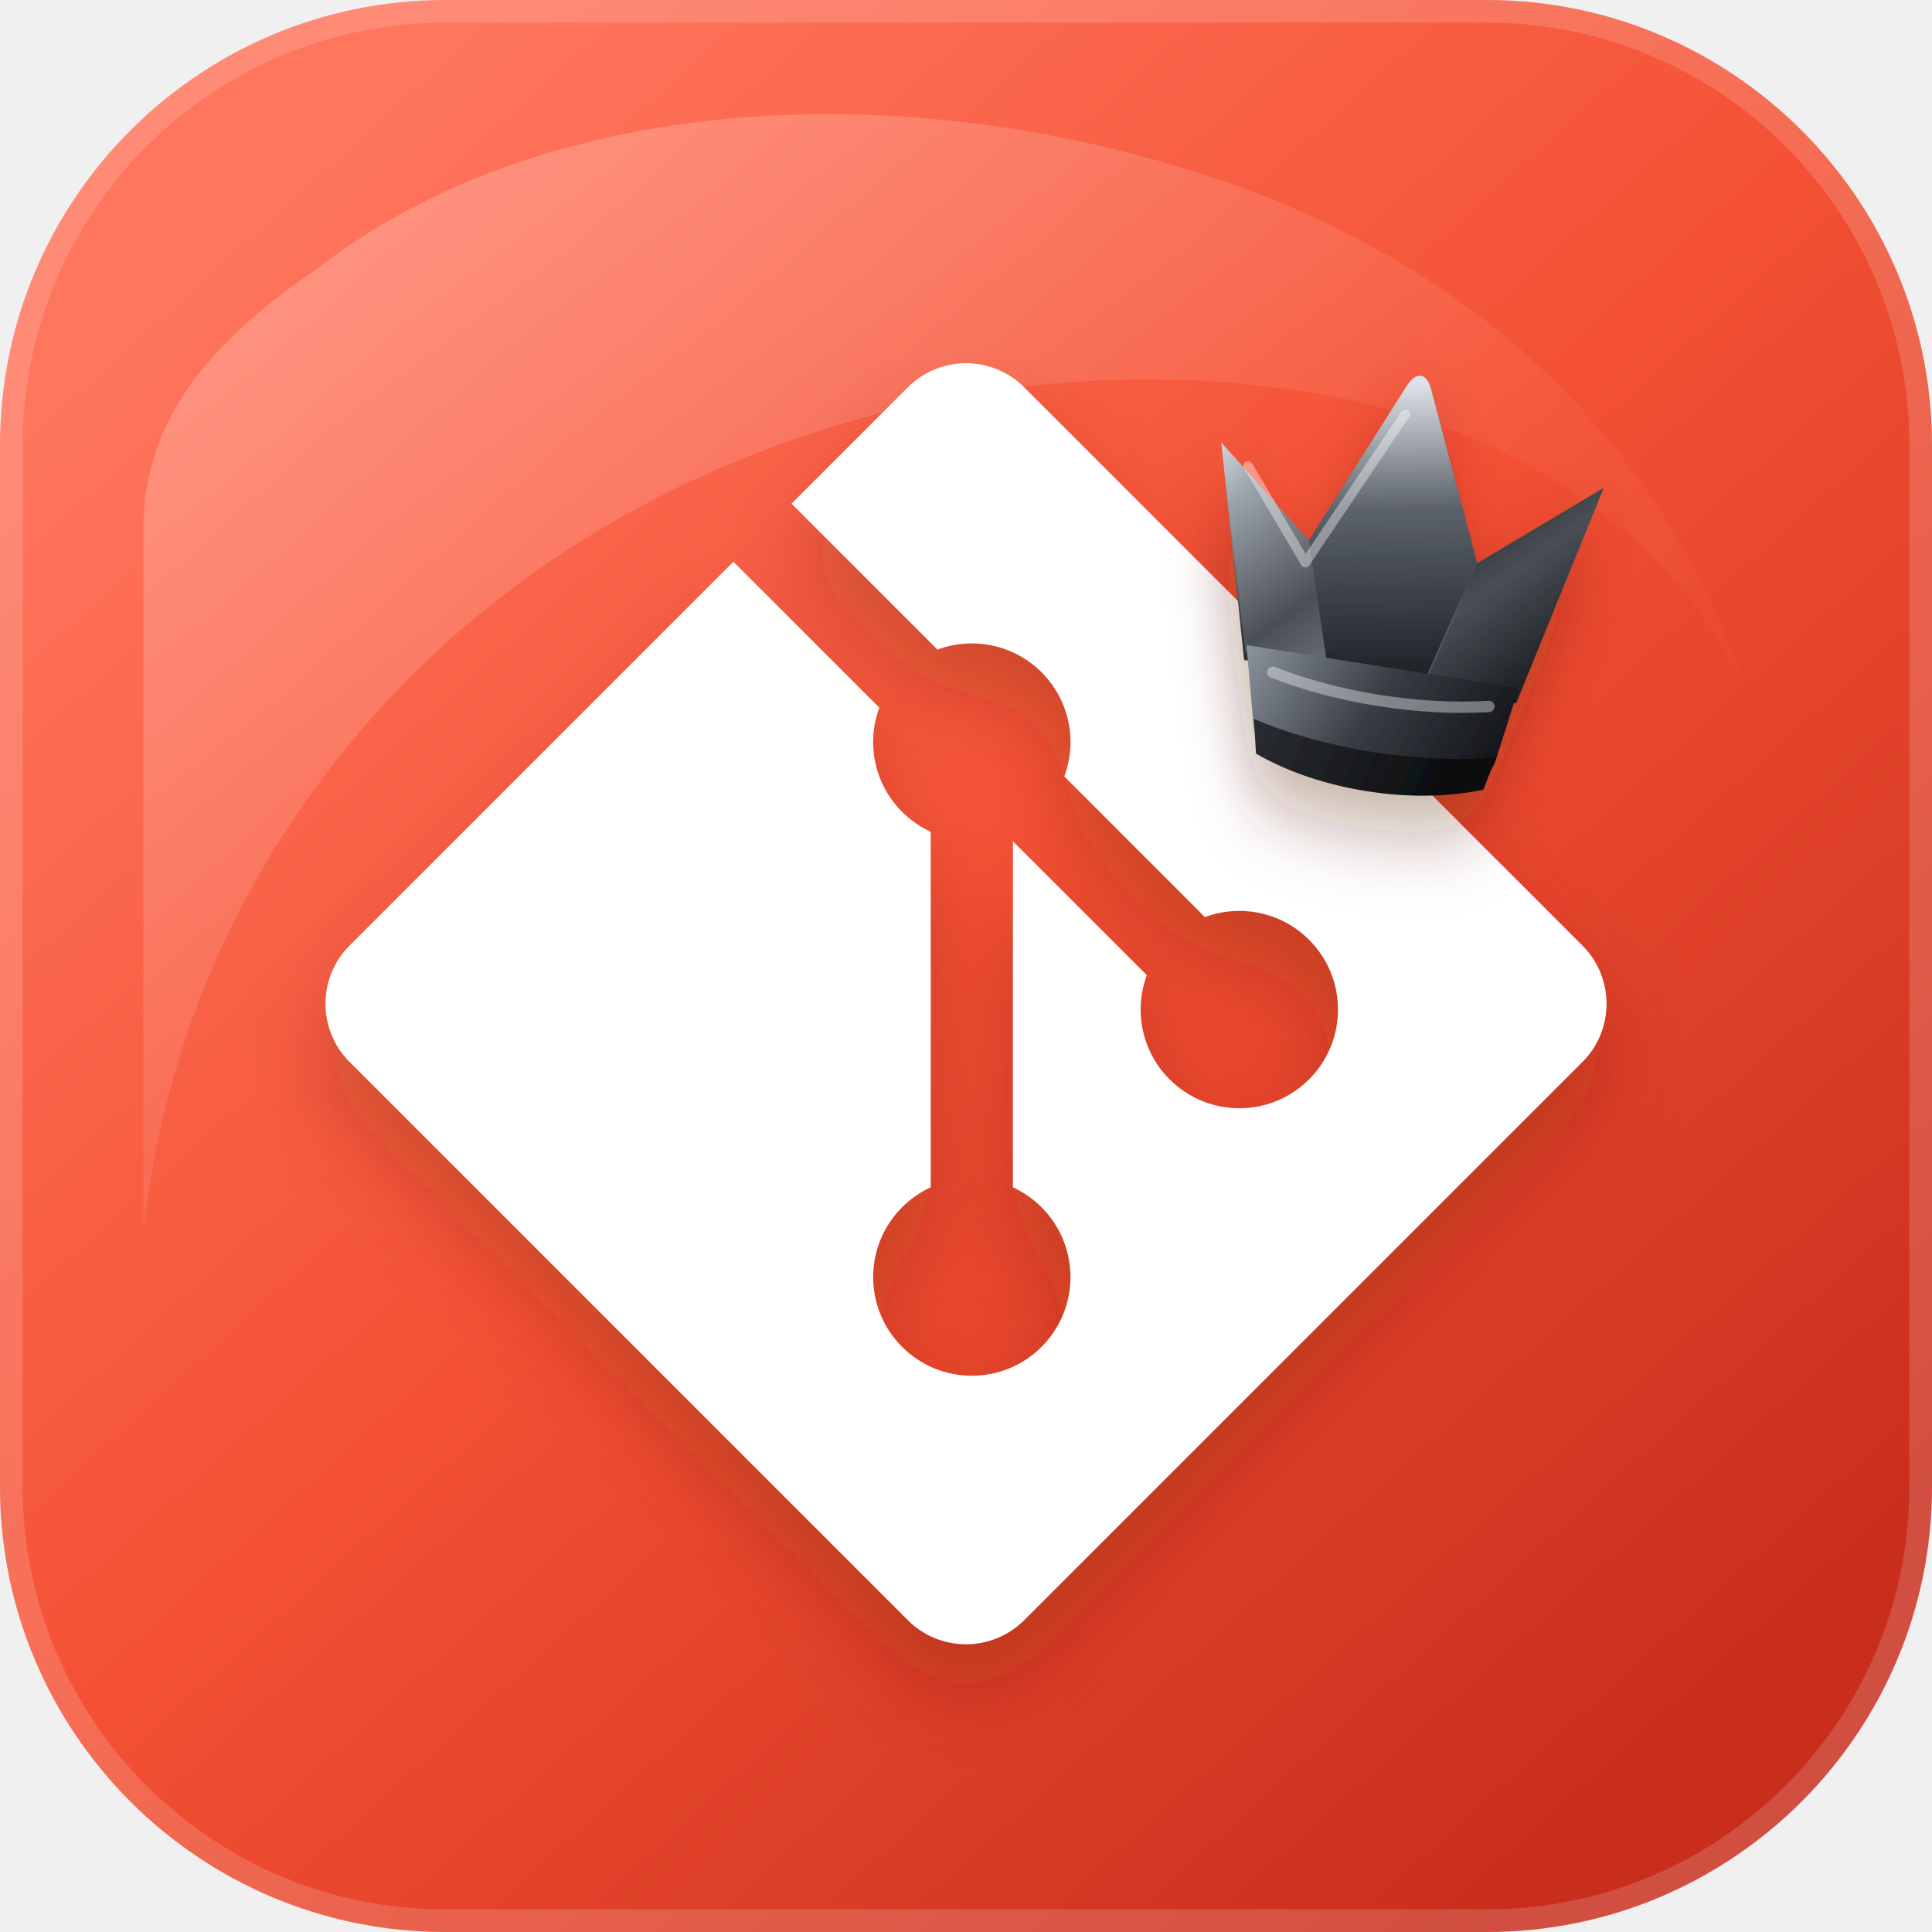
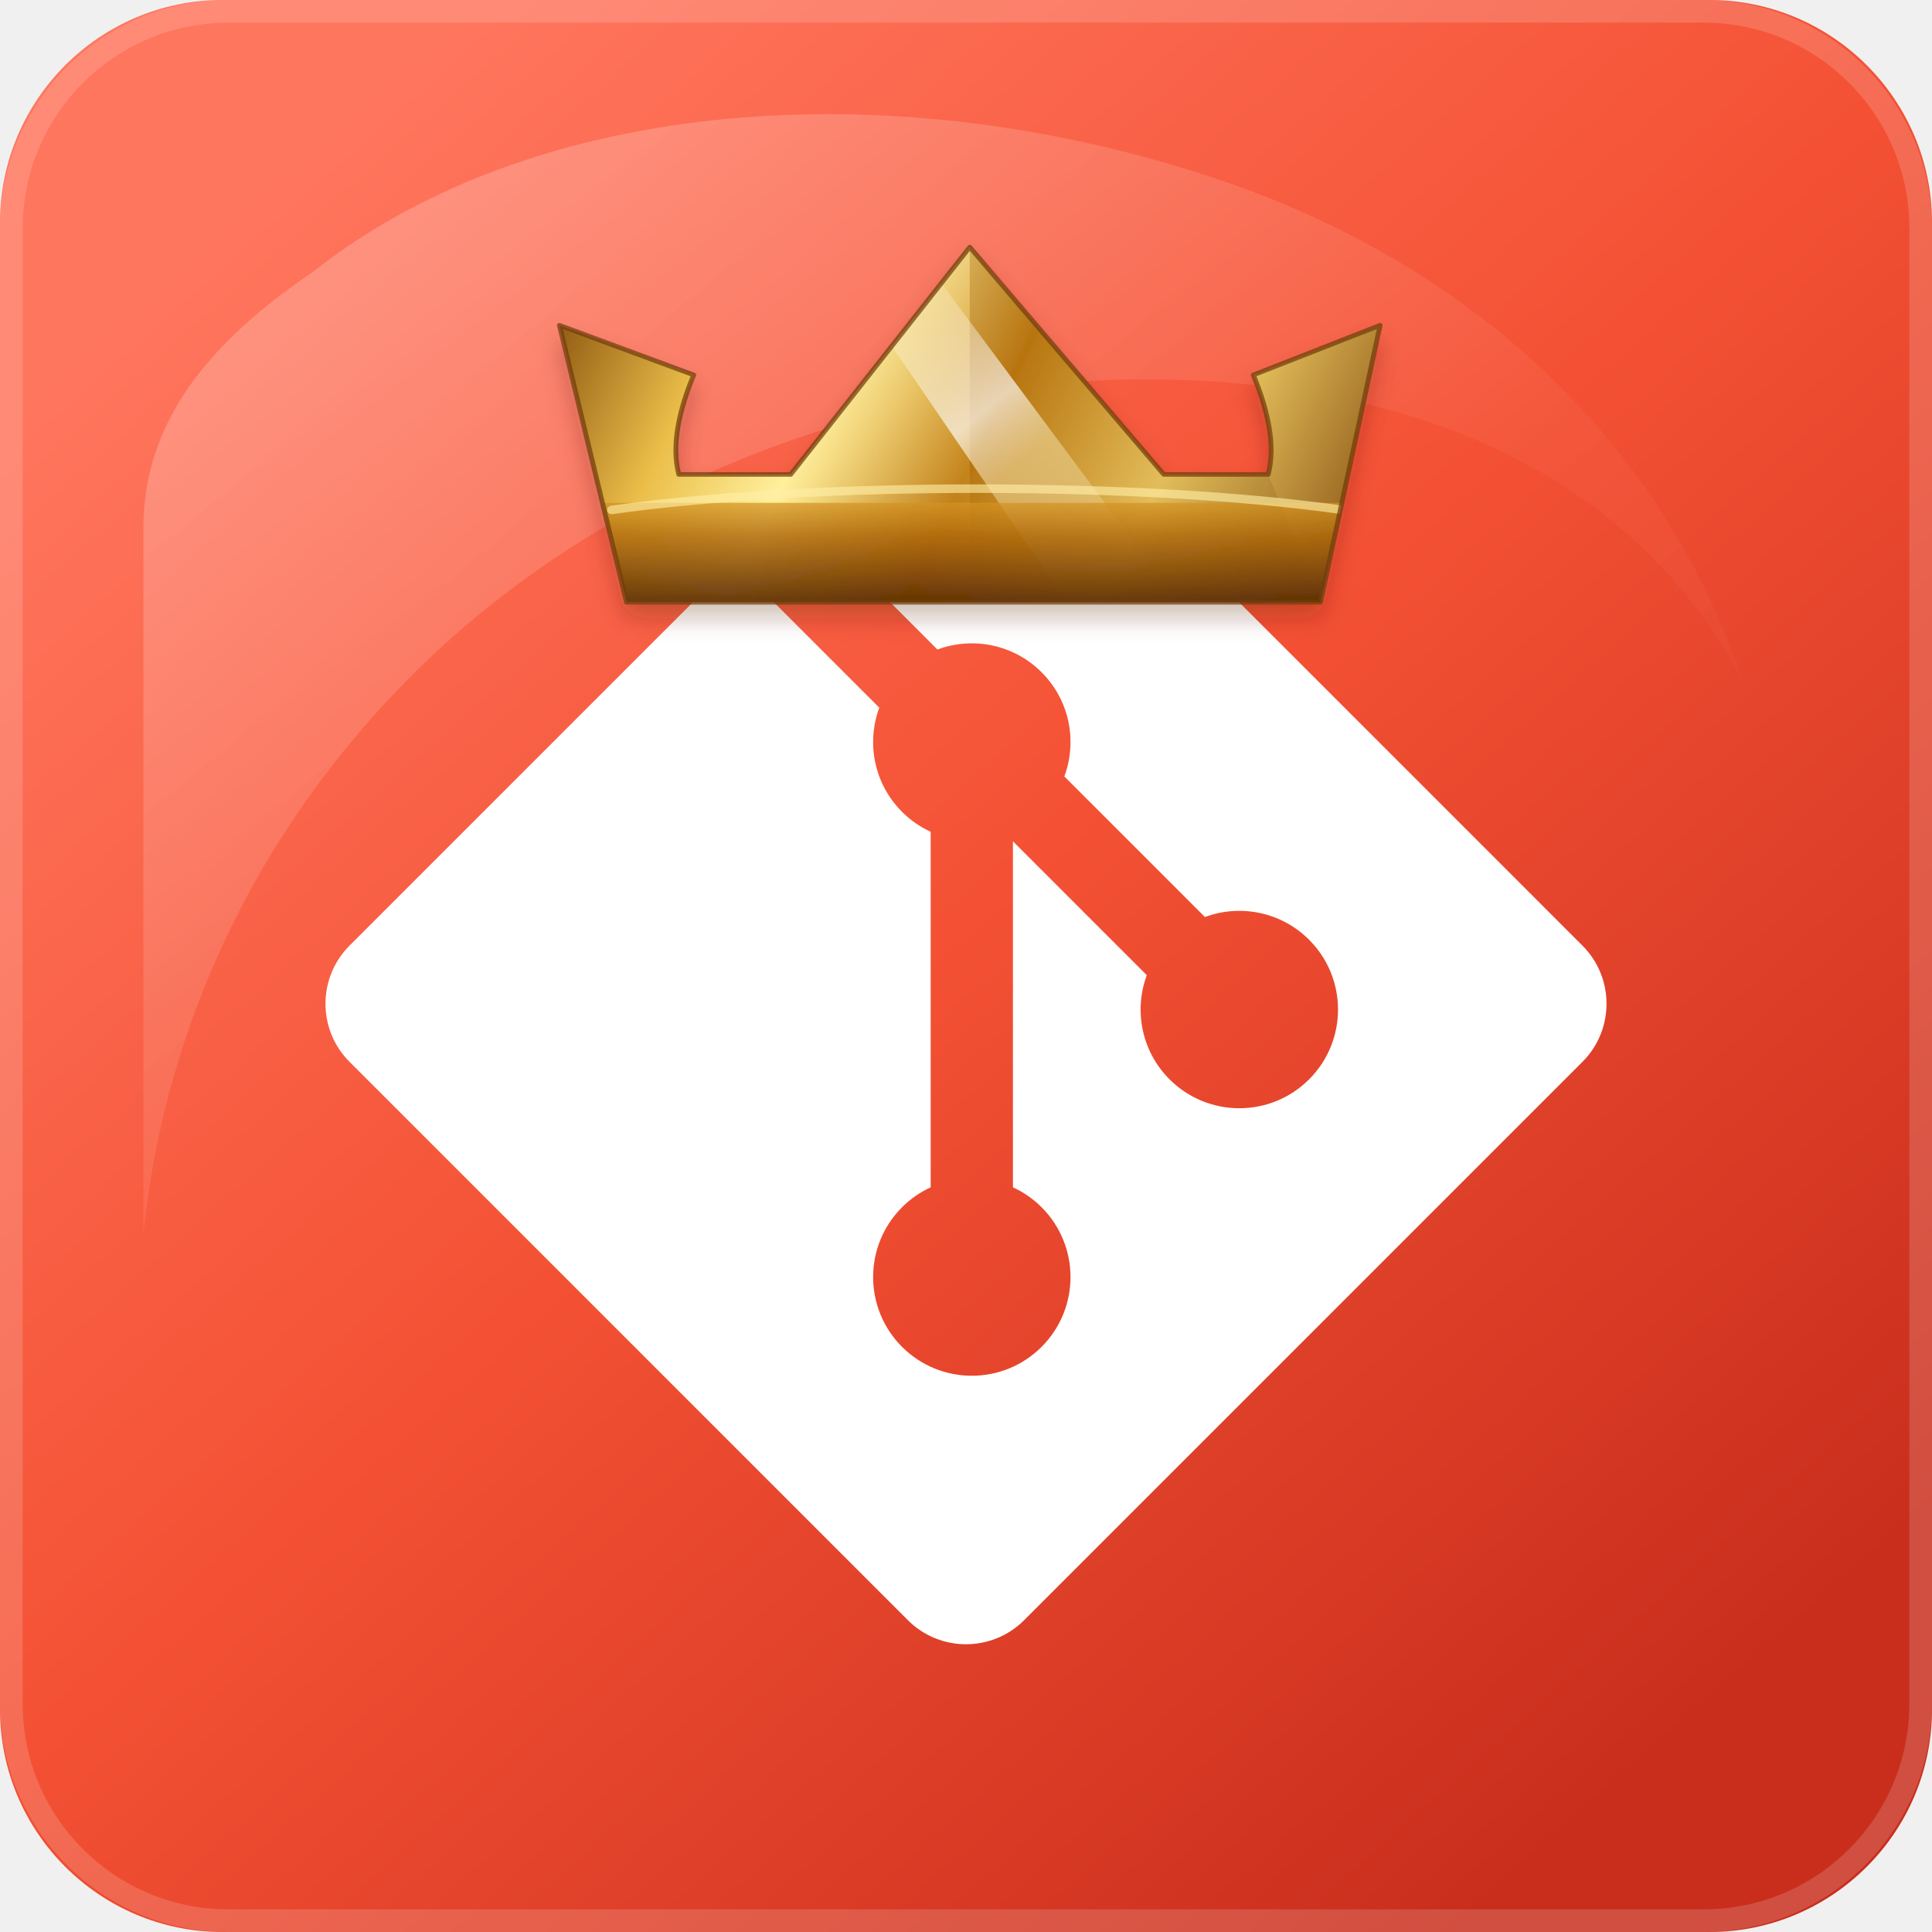
- <svg xmlns="http://www.w3.org/2000/svg" width="1024" height="1024" viewBox="0 0 512 512" fill="none">
+ <svg xmlns="http://www.w3.org/2000/svg" width="100%" height="100%" viewBox="0 0 1024 1024" version="1.1" xml:space="preserve" style="fill-rule:evenodd;clip-rule:evenodd;">
+   <g transform="matrix(2,0,0,2,0,0)">
+     <path d="M512,59L512,453C512,485.563 485.563,512 453,512L59,512C26.437,512 0,485.563 0,453L0,59C0,26.437 26.437,0 59,0L453,0C485.563,0 512,26.437 512,59Z" style="fill:url(#_Linear1);" />
+   </g>
+   <g transform="matrix(2,0,0,2,0,0)">
+     <path d="M509,60.5L509,451.5C509,483.235 483.235,509 451.5,509L60.5,509C28.765,509 3,483.235 3,451.5L3,60.5C3,28.765 28.765,3 60.5,3L451.5,3C483.235,3 509,28.765 509,60.5Z" style="fill:none;stroke:white;stroke-opacity:0.16;stroke-width:6px;" />
+   </g>
+   <g transform="matrix(2,0,0,2,0,0)">
+     <path d="M83,72C140,27 231,19 315,45C387,67 440,115 462,181C439,136 393,108 332,102C246,93 154,126 97,192C63,231 43,278 38,327L38,140C38,112 55,91 83,72Z" style="fill:url(#_Linear2);fill-rule:nonzero;" />
+   </g>
+   <g transform="matrix(2,0,0,2,0,0)">
+     <g transform="matrix(3.08226,-3.08226,3.08226,3.08226,77.2289,266)">
+       <path d="M5,58C2.239,58 0,55.761 0,53L0,5C0,2.239 2.239,0 5,0L38,0L38,12.544C35.934,13.492 34.5,15.579 34.5,18C34.5,18.735 34.632,19.439 34.874,20.09L19.59,35.374C18.939,35.132 18.235,35 17.5,35C14.186,35 11.5,37.686 11.5,41C11.5,44.314 14.186,47 17.5,47C20.814,47 23.5,44.314 23.5,41C23.5,40.265 23.368,39.561 23.126,38.91L38,24.036L38,35.544C35.934,36.492 34.5,38.579 34.5,41C34.5,44.314 37.186,47 40.5,47C43.814,47 46.5,44.314 46.5,41C46.5,38.579 45.066,36.492 43,35.544L43,23.456C45.066,22.508 46.5,20.422 46.5,18C46.5,15.579 45.066,13.492 43,12.544L43,0L53,0C55.761,0 58,2.239 58,5L58,53C58,55.761 55.761,58 53,58L5,58Z" style="fill:white;fill-rule:nonzero;" />
+     </g>
+   </g>
+   <g transform="matrix(3.954481,0,0,3.765,154.1423,59.44)" style="filter:url(#_CrownDepth);">
+     <path d="M36,30L54,37C52,42 51,47 52,51L67,51L91,19L117,51L131,51C132,47 131,42 129,37L146,30L138,69L45,69L36,30Z" style="fill:url(#_GoldBase);fill-rule:nonzero;" />
+     <g style="clip-path:url(#_CrownClip);">
+       <path d="M67,51L91,19L91,69L54,69Z" style="fill:url(#_GoldLight);fill-rule:nonzero;" />
+       <path d="M91,19L117,51L131,51L138,69L91,69Z" style="fill:rgb(104,55,5);fill-opacity:0.14;fill-rule:nonzero;" />
+       <path d="M78,29L85,21L119,69L104,69Z" style="fill:url(#_GoldGlint);fill-rule:nonzero;" />
+       <path d="M41,55L142,55L138,69L45,69Z" style="fill:url(#_GoldBand);fill-rule:nonzero;" />
+       <path d="M43,56C70,52 114,52 141,56" style="fill:none;stroke:rgb(255,239,166);stroke-opacity:0.62;stroke-width:1.2px;stroke-linecap:round;" />
+     </g>
+     <path d="M36,30L54,37C52,42 51,47 52,51L67,51L91,19L117,51L131,51C132,47 131,42 129,37L146,30L138,69L45,69L36,30Z" style="fill:none;stroke:rgb(111,61,7);stroke-opacity:0.72;stroke-width:0.65px;stroke-linejoin:round;" />
+   </g>
  <defs>
-     <linearGradient id="background" x1="68" y1="48" x2="444" y2="464" gradientUnits="userSpaceOnUse">
-       <stop stop-color="#FF765E" />
-       <stop offset="0.48" stop-color="#F45134" />
-       <stop offset="1" stop-color="#C92E1D" />
+     <linearGradient id="_Linear1" x1="0" y1="0" x2="1" y2="0" gradientUnits="userSpaceOnUse" gradientTransform="matrix(376,416,-416,376,68,48)">
+       <stop offset="0" style="stop-color:rgb(255,118,94);stop-opacity:1" />
+       <stop offset="0.48" style="stop-color:rgb(244,81,52);stop-opacity:1" />
+       <stop offset="1" style="stop-color:rgb(201,46,29);stop-opacity:1" />
    </linearGradient>
-     <linearGradient id="backgroundSheen" x1="102" y1="62" x2="350" y2="390" gradientUnits="userSpaceOnUse">
-       <stop stop-color="#FFFFFF" stop-opacity="0.22" />
-       <stop offset="0.55" stop-color="#FFFFFF" stop-opacity="0.04" />
-       <stop offset="1" stop-color="#FFFFFF" stop-opacity="0" />
+     <linearGradient id="_Linear2" x1="0" y1="0" x2="1" y2="0" gradientUnits="userSpaceOnUse" gradientTransform="matrix(248,328,-328,248,102,62)">
+       <stop offset="0" style="stop-color:white;stop-opacity:0.22" />
+       <stop offset="0.55" style="stop-color:white;stop-opacity:0.04" />
+       <stop offset="1" style="stop-color:white;stop-opacity:0" />
    </linearGradient>
-     <linearGradient id="crownMetal" x1="326" y1="105" x2="408" y2="188" gradientUnits="userSpaceOnUse">
-       <stop stop-color="#F1F4F7" />
-       <stop offset="0.2" stop-color="#8C939D" />
-       <stop offset="0.48" stop-color="#292D33" />
-       <stop offset="0.7" stop-color="#606771" />
-       <stop offset="1" stop-color="#14171B" />
+     <linearGradient id="_GoldBase" x1="36" y1="19" x2="146" y2="69" gradientUnits="userSpaceOnUse">
+       <stop offset="0" style="stop-color:rgb(126,70,8);stop-opacity:1" />
+       <stop offset="0.2" style="stop-color:rgb(235,190,73);stop-opacity:1" />
+       <stop offset="0.34" style="stop-color:rgb(255,240,158);stop-opacity:1" />
+       <stop offset="0.52" style="stop-color:rgb(197,127,18);stop-opacity:1" />
+       <stop offset="0.72" style="stop-color:rgb(246,211,105);stop-opacity:1" />
+       <stop offset="1" style="stop-color:rgb(120,65,7);stop-opacity:1" />
    </linearGradient>
-     <linearGradient id="crownCenter" x1="360" y1="103" x2="374" y2="180" gradientUnits="userSpaceOnUse">
-       <stop stop-color="#DCE1E7" />
-       <stop offset="0.42" stop-color="#5C626B" />
-       <stop offset="1" stop-color="#1D2025" />
+     <linearGradient id="_GoldLight" x1="60" y1="24" x2="95" y2="66" gradientUnits="userSpaceOnUse">
+       <stop offset="0" style="stop-color:white;stop-opacity:0.48" />
+       <stop offset="0.5" style="stop-color:rgb(255,232,139);stop-opacity:0.18" />
+       <stop offset="1" style="stop-color:rgb(119,61,4);stop-opacity:0.18" />
    </linearGradient>
-     <linearGradient id="crownBand" x1="335" y1="175" x2="402" y2="204" gradientUnits="userSpaceOnUse">
-       <stop stop-color="#89919B" />
-       <stop offset="0.5" stop-color="#383C43" />
-       <stop offset="1" stop-color="#121418" />
+     <linearGradient id="_GoldGlint" x1="78" y1="25" x2="113" y2="66" gradientUnits="userSpaceOnUse">
+       <stop offset="0" style="stop-color:white;stop-opacity:0" />
+       <stop offset="0.42" style="stop-color:white;stop-opacity:0.68" />
+       <stop offset="0.58" style="stop-color:rgb(255,247,205);stop-opacity:0.42" />
+       <stop offset="1" style="stop-color:white;stop-opacity:0" />
    </linearGradient>
-     <linearGradient id="crownEdge" x1="339" y1="198" x2="400" y2="214" gradientUnits="userSpaceOnUse">
-       <stop stop-color="#282C31" />
-       <stop offset="1" stop-color="#060708" />
+     <linearGradient id="_GoldBand" x1="91" y1="54" x2="91" y2="69" gradientUnits="userSpaceOnUse">
+       <stop offset="0" style="stop-color:rgb(220,157,38);stop-opacity:0.7" />
+       <stop offset="0.38" style="stop-color:rgb(174,103,10);stop-opacity:0.82" />
+       <stop offset="1" style="stop-color:rgb(91,45,3);stop-opacity:0.92" />
    </linearGradient>
-     <filter id="markShadow" x="66" y="82" width="380" height="386" filterUnits="userSpaceOnUse" color-interpolation-filters="sRGB">
-       <feDropShadow dx="0" dy="13" stdDeviation="11" flood-color="#6A130B" flood-opacity="0.27" />
-     </filter>
-     <filter id="crownShadow" x="294" y="76" width="145" height="157" filterUnits="userSpaceOnUse" color-interpolation-filters="sRGB">
-       <feDropShadow dx="0" dy="10" stdDeviation="9" flood-color="#5B2108" flood-opacity="0.34" />
+     <clipPath id="_CrownClip">
+       <path d="M36,30L54,37C52,42 51,47 52,51L67,51L91,19L117,51L131,51C132,47 131,42 129,37L146,30L138,69L45,69L36,30Z" />
+     </clipPath>
+     <filter id="_CrownDepth" x="32" y="15" width="120" height="62" filterUnits="userSpaceOnUse" color-interpolation-filters="sRGB">
+       <feDropShadow dx="0" dy="2" stdDeviation="1.6" flood-color="rgb(91,34,0)" flood-opacity="0.28" />
    </filter>
  </defs>
-   <rect width="512" height="512" rx="118" fill="url(#background)" />
-   <rect x="3" y="3" width="506" height="506" rx="115" stroke="#FFFFFF" stroke-opacity="0.16" stroke-width="6" />
-   <path d="M83 72C140 27 231 19 315 45C387 67 440 115 462 181C439 136 393 108 332 102C246 93 154 126 97 192C63 231 43 278 38 327V140C38 112 55 91 83 72Z" fill="url(#backgroundSheen)" />
-   <g filter="url(#markShadow)">
-     <svg x="86" y="96" width="340" height="340" viewBox="0 0 78 78">
-       <path fill="#FFFFFF" transform="translate(10 10) rotate(-45 29 29)" d="M5,58c-2.761,0 -5,-2.239 -5,-5v-48c0,-2.761 2.239,-5 5,-5h33v12.544c-2.066,0.948 -3.5,3.034 -3.5,5.456c0,0.735 0.132,1.439 0.374,2.09l-15.284,15.284c-0.651,-0.242 -1.355,-0.374 -2.09,-0.374c-3.314,0 -6,2.686 -6,6c0,3.314 2.686,6 6,6c3.314,0 6,-2.686 6,-6c0,-0.735 -0.132,-1.439 -0.374,-2.09l14.874,-14.874l0,11.509c-2.066,0.948 -3.5,3.034 -3.5,5.456c0,3.314 2.686,6 6,6c3.314,0 6,-2.686 6,-6c0,-2.421 -1.434,-4.508 -3.5,-5.456l0,-12.088c2.066,-0.948 3.5,-3.034 3.5,-5.456c0,-2.421 -1.434,-4.508 -3.5,-5.456l0,-12.544h10c2.761,0 5,2.239 5,5v48c0,2.761 -2.239,5 -5,5z" />
-     </svg>
-   </g>
-   <g filter="url(#crownShadow)" transform="rotate(9 370 157)">
-     <path d="M318 125L345 147L364 103C366 98 369 98 371 103L390 146L420 121L406 181H333L318 125Z" fill="url(#crownMetal)" />
-     <path d="M345 147L364 103C366 98 369 98 371 103L390 146L381 179H355L345 147Z" fill="url(#crownCenter)" />
-     <path d="M318 125L345 147L355 179H333L318 125Z" fill="#E7EBF0" fill-opacity="0.18" />
-     <path d="M390 146L420 121L406 181H381L390 146Z" fill="#000000" fill-opacity="0.24" />
-     <path d="M333 177H406L403 197C402 202 398 205 392 205H348C343 205 339 202 338 197L333 177Z" fill="url(#crownBand)" />
-     <path d="M338 196C358 201 383 201 403 196L401 205C383 212 358 212 340 205L338 196Z" fill="url(#crownEdge)" />
-     <path d="M341 183C359 187 381 187 399 183" stroke="#F4F7FA" stroke-width="3" stroke-linecap="round" opacity="0.4" />
-     <path d="M326 130L345 153L365 110" stroke="#FFFFFF" stroke-width="2.5" stroke-linecap="round" stroke-linejoin="round" opacity="0.38" />
-   </g>
</svg>
